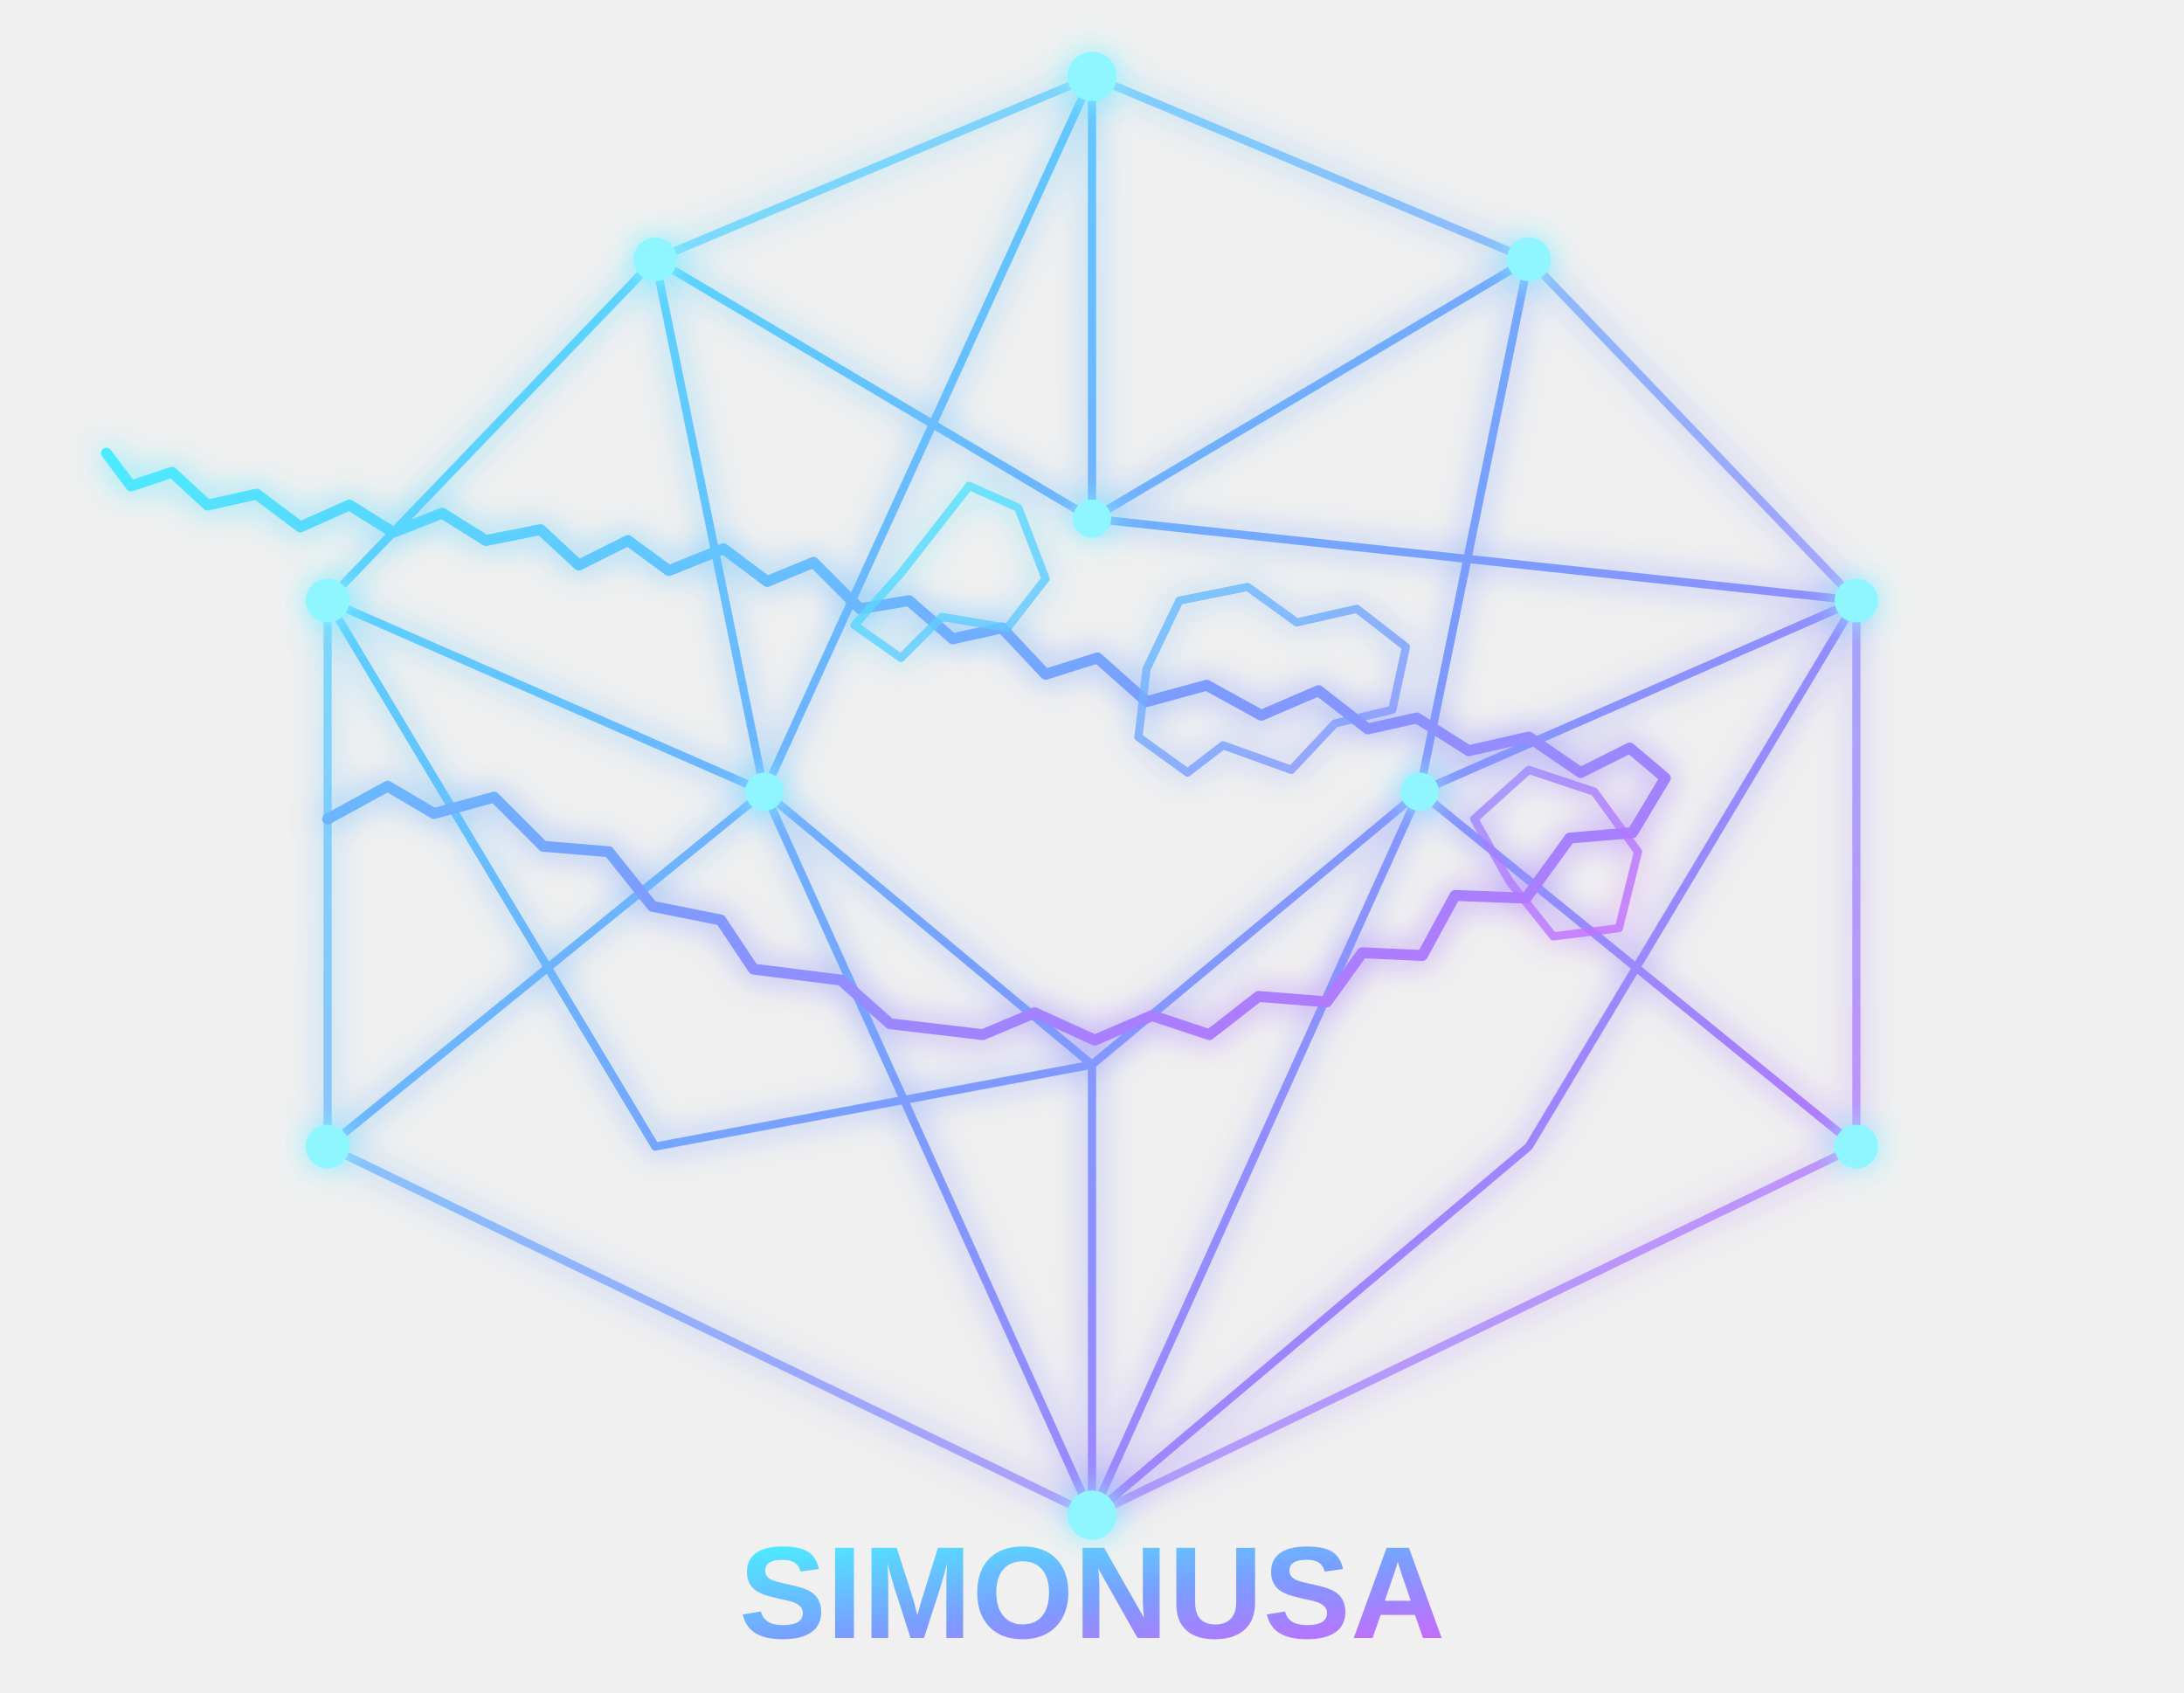
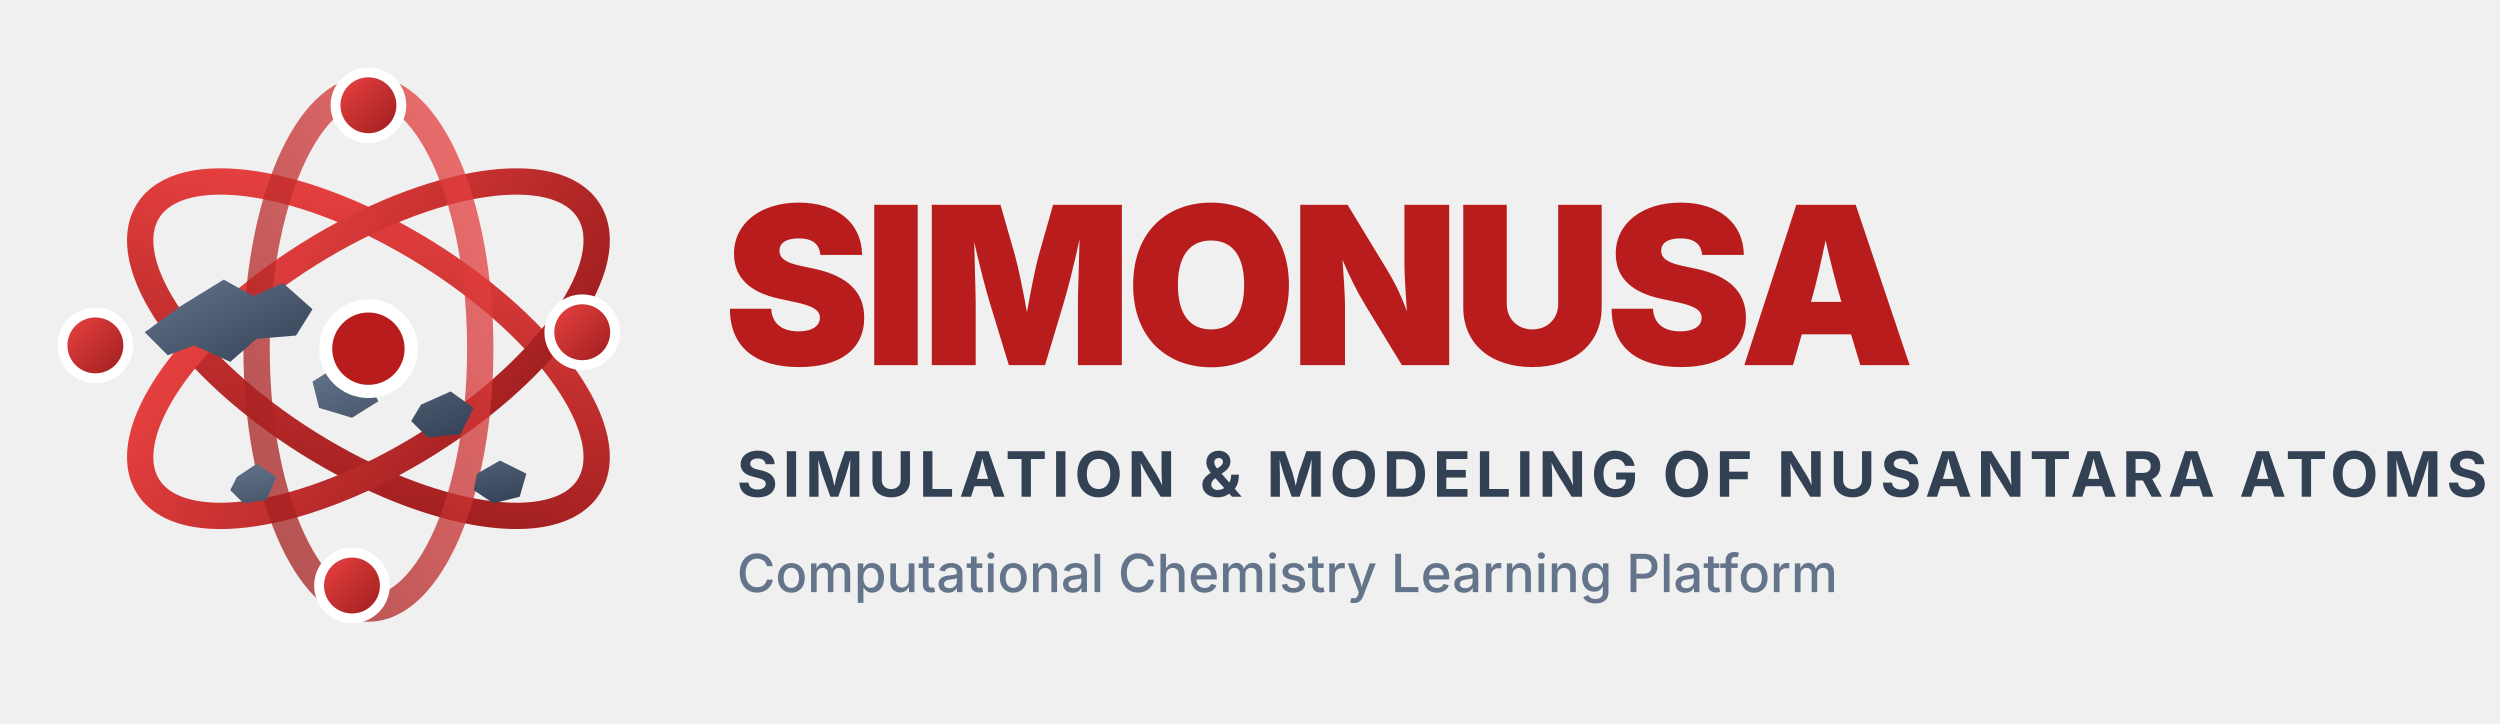
- <svg xmlns="http://www.w3.org/2000/svg" viewBox="0 0 800 620" role="img" aria-labelledby="t d">
+ <svg xmlns="http://www.w3.org/2000/svg" viewBox="0 0 760 220" role="img" aria-labelledby="title desc">
  <defs>
-     <linearGradient id="g" x1="0" y1="0" x2="1" y2="1">
-       <stop stop-color="#4cecff" />
-       <stop offset=".55" stop-color="#7b9cff" />
-       <stop offset="1" stop-color="#c76bff" />
+     <linearGradient id="red" x1="0" y1="0" x2="1" y2="1">
+       <stop stop-color="#ef4444" />
+       <stop offset="1" stop-color="#991b1b" />
    </linearGradient>
-     <filter id="glow">
-       <feGaussianBlur stdDeviation="6" result="b" />
-       <feMerge>
-         <feMergeNode in="b" />
-         <feMergeNode in="SourceGraphic" />
-       </feMerge>
-     </filter>
+     <linearGradient id="gray" x1="0" y1="0" x2="1" y2="1">
+       <stop stop-color="#64748b" />
+       <stop offset="1" stop-color="#334155" />
+     </linearGradient>
  </defs>
-   <g fill="none" stroke="url(#g)" stroke-width="3" stroke-linecap="round" stroke-linejoin="round" filter="url(#glow)">
-     <path d="M400 28 560 95 680 220 680 420 400 555 120 420 120 220 240 95Z" opacity=".75" />
-     <path d="M400 28 400 190 560 95 520 290 680 220 560 420 400 555 400 390 240 420 120 220 240 95 400 190 680 220M120 220 280 290 400 28M240 95 280 290 400 390 520 290 560 95M120 420 280 290 400 555 520 290 680 420" />
-     <path d="M120 300l22-12 17 10 22-6 18 18 24 2 16 20 25 5 12 18 32 4 18 16 34 4 19-8 22 10 21-9 21 7 18-14 25 2 13-18 22 1 12-22 26 1 16-22 23-2 12-20-13-11-18 9-19-13-22 5-19-12-18 4-18-14-21 9-20-11-22 6-18-16-19 6-16-17-18 4-16-14-18 3-17-17-17 7-16-12-20 8-15-11-18 9-14-13-20 4-16-10-18 7-16-10-18 8-16-12-18 4-13-12-15 5-9-12" stroke-width="4" />
-     <path d="M330 210l25-32 18 8 10 26-14 18-24-4-15 15-17-12zM420 245l12-25 25-5 18 13 22-5 18 14-5 23-21 5-16 17-25-9-13 10-18-13zM540 300l20-18 24 8 16 22-7 28-24 3-16-20z" opacity=".8" />
+   <g transform="translate(18 12)" fill="none" stroke="url(#red)" stroke-width="8" stroke-linecap="round">
+     <ellipse cx="94" cy="94" rx="79" ry="34" transform="rotate(32 94 94)" />
+     <ellipse cx="94" cy="94" rx="79" ry="34" transform="rotate(-32 94 94)" />
+     <ellipse cx="94" cy="94" rx="79" ry="34" transform="rotate(90 94 94)" opacity=".75" />
  </g>
-   <g fill="#8ff5ff" filter="url(#glow)">
-     <circle cx="400" cy="28" r="9" />
-     <circle cx="560" cy="95" r="8" />
-     <circle cx="680" cy="220" r="8" />
-     <circle cx="680" cy="420" r="8" />
-     <circle cx="400" cy="555" r="9" />
-     <circle cx="120" cy="420" r="8" />
-     <circle cx="120" cy="220" r="8" />
-     <circle cx="240" cy="95" r="8" />
-     <circle cx="400" cy="190" r="7" />
-     <circle cx="280" cy="290" r="7" />
-     <circle cx="520" cy="290" r="7" />
+   <g fill="url(#red)" stroke="#fff" stroke-width="3">
+     <circle cx="112" cy="32" r="10" />
+     <circle cx="177" cy="101" r="10" />
+     <circle cx="107" cy="178" r="10" />
+     <circle cx="29" cy="105" r="10" />
  </g>
-   <text x="400" y="600" text-anchor="middle" font-family="Arial,sans-serif" font-size="48" font-weight="700" fill="url(#g)">SIMONUSA</text>
+   <g fill="url(#gray)">
+     <path d="M55 93l13-8 9 5 9-4 9 8-5 8-12 1-8 7-11-5-8 3-7-7z" />
+     <path d="M95 116l8-5 8 3 4 8-8 5-10-3zM128 123l9-4 7 5-4 8-10 1-5-5z" />
+     <path d="M145 144l7-4 8 4-2 7-8 2-6-4zM72 145l6-4 6 4-3 7-7 1-4-4z" />
+   </g>
+   <circle cx="112" cy="106" r="13" fill="#b91c1c" stroke="#fff" stroke-width="4" />
+   <text x="220" y="111" font-family="Inter,Arial,sans-serif" font-size="67" font-weight="850" letter-spacing="-2" fill="#b91c1c">SIMONUSA</text>
+   <text x="224" y="151" font-family="Inter,Arial,sans-serif" font-size="19" font-weight="650" letter-spacing="1.5" fill="#334155">SIMULATION &amp; MODELING OF NUSANTARA ATOMS</text>
+   <text x="224" y="180" font-family="Inter,Arial,sans-serif" font-size="16" font-weight="500" fill="#64748b">Computational Chemistry Learning Platform</text>
</svg>
